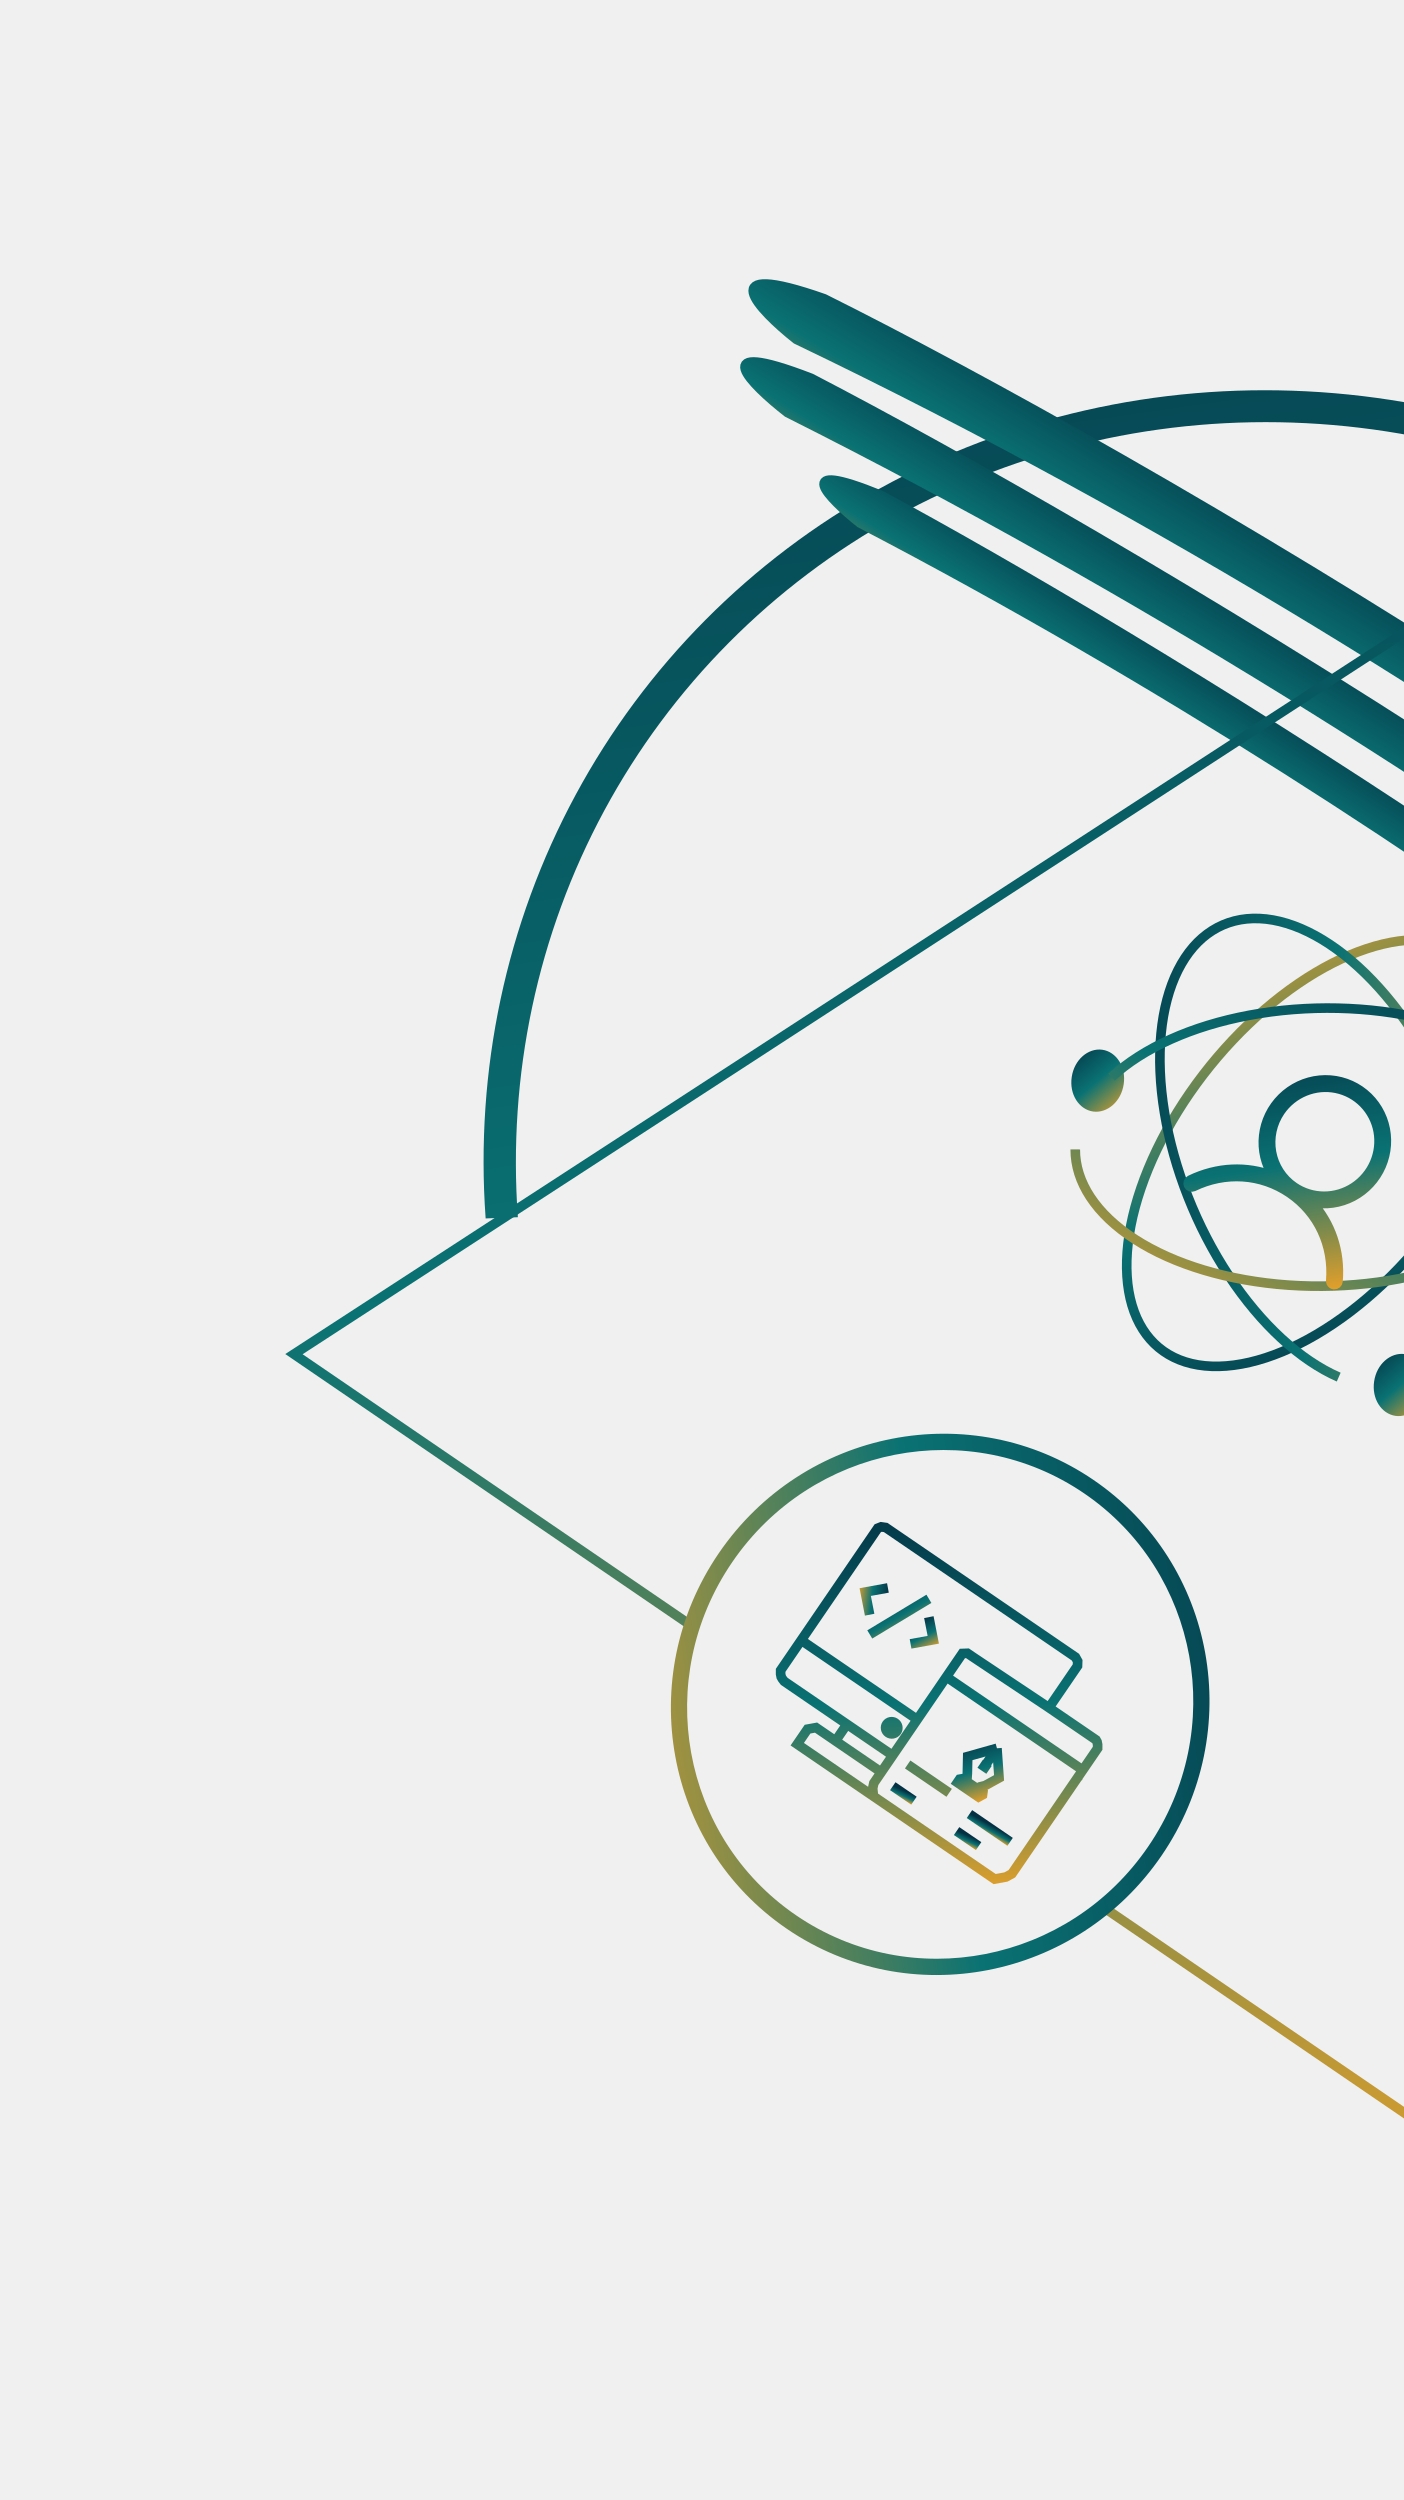
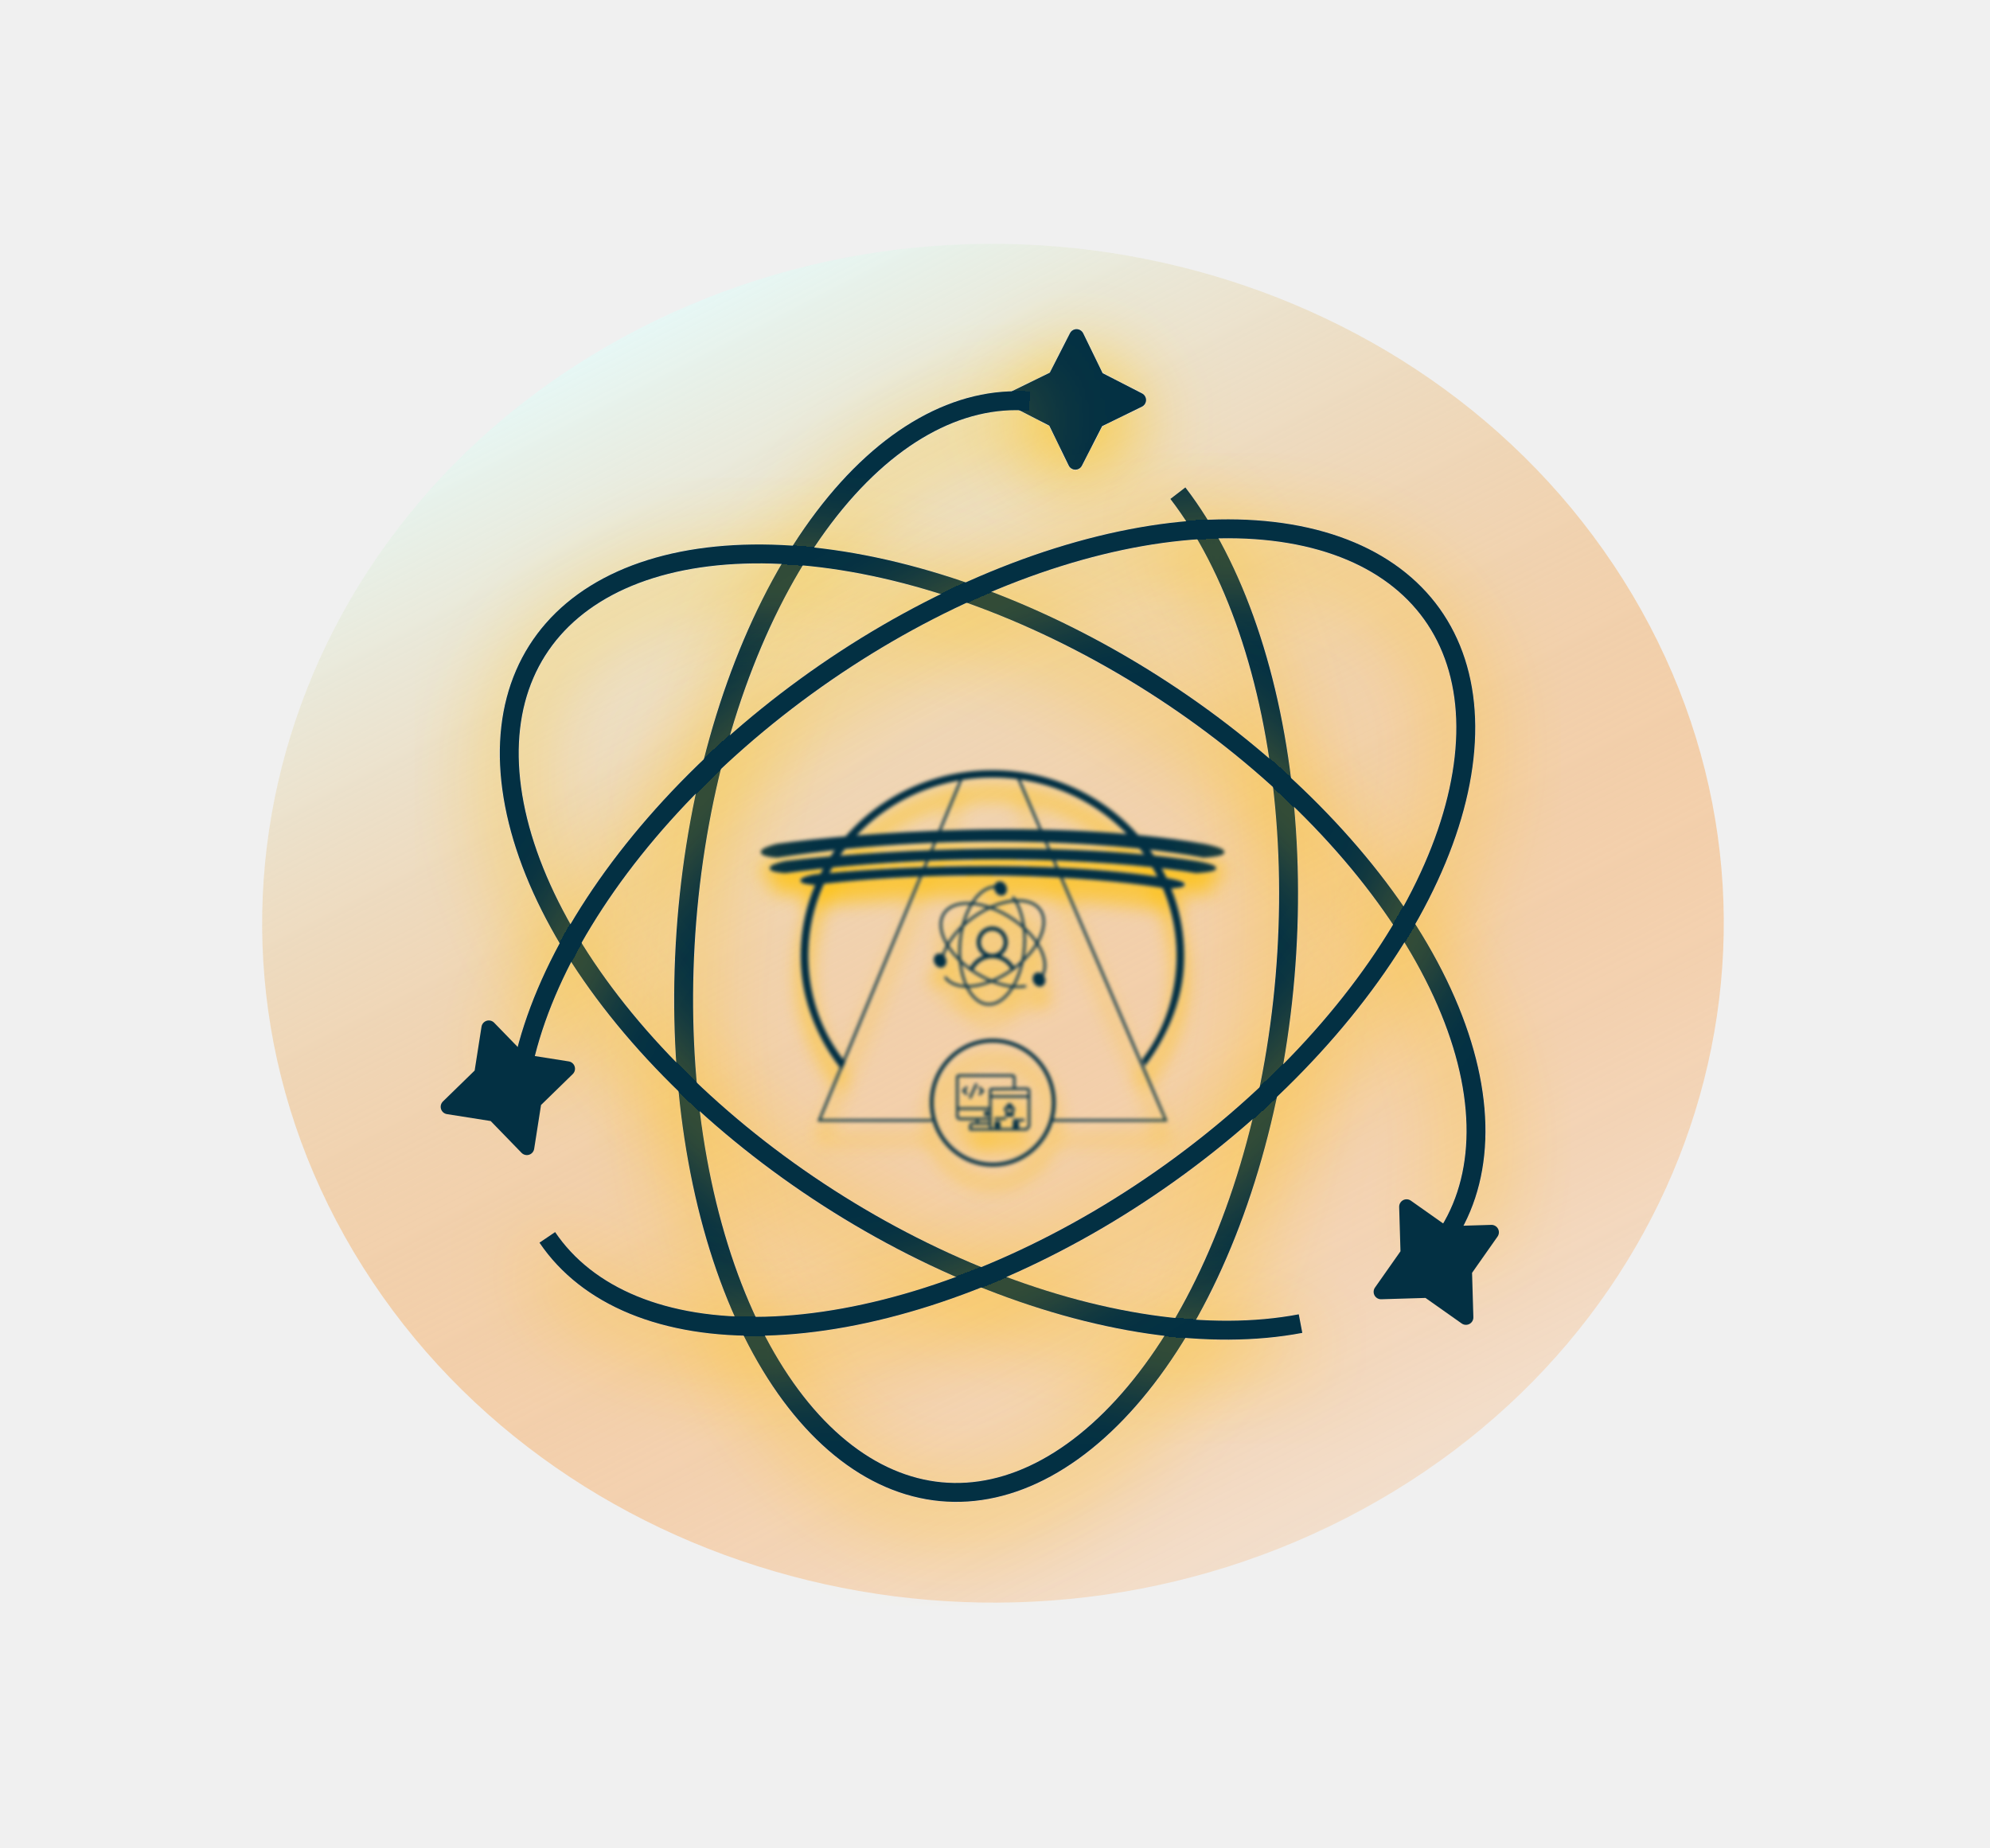
- <svg xmlns="http://www.w3.org/2000/svg" width="292" height="520" viewBox="0 0 292 520" fill="none">
-   <mask id="path-1-inside-1_199558_38307" fill="white">
-     <path d="M101.013 253.436C98.782 222.641 105.268 192.126 119.745 165.31C134.221 138.495 156.116 116.44 182.974 101.618C209.832 86.797 240.591 79.794 271.804 81.395C303.016 82.996 333.448 93.138 359.687 110.683C385.925 128.229 406.934 152.485 420.358 180.731C433.782 208.977 439.089 240.098 435.686 270.603C432.282 301.109 420.302 329.794 401.089 353.441C381.876 377.089 356.188 394.765 326.907 404.488L324.576 398.191C352.686 388.857 377.346 371.888 395.791 349.186C414.236 326.485 425.736 298.947 429.004 269.662C432.271 240.377 427.176 210.501 414.289 183.384C401.402 156.268 381.234 132.982 356.044 116.139C330.855 99.295 301.641 89.559 271.677 88.022C241.713 86.484 212.184 93.207 186.4 107.436C160.617 121.665 139.598 142.838 125.7 168.581C111.803 194.323 105.576 223.618 107.718 253.181L101.013 253.436Z" />
-   </mask>
-   <path d="M101.013 253.436C98.782 222.641 105.268 192.126 119.745 165.31C134.221 138.495 156.116 116.44 182.974 101.618C209.832 86.797 240.591 79.794 271.804 81.395C303.016 82.996 333.448 93.138 359.687 110.683C385.925 128.229 406.934 152.485 420.358 180.731C433.782 208.977 439.089 240.098 435.686 270.603C432.282 301.109 420.302 329.794 401.089 353.441C381.876 377.089 356.188 394.765 326.907 404.488L324.576 398.191C352.686 388.857 377.346 371.888 395.791 349.186C414.236 326.485 425.736 298.947 429.004 269.662C432.271 240.377 427.176 210.501 414.289 183.384C401.402 156.268 381.234 132.982 356.044 116.139C330.855 99.295 301.641 89.559 271.677 88.022C241.713 86.484 212.184 93.207 186.4 107.436C160.617 121.665 139.598 142.838 125.7 168.581C111.803 194.323 105.576 223.618 107.718 253.181L101.013 253.436Z" fill="url(#paint0_linear_199558_38307)" stroke="url(#paint1_linear_199558_38307)" stroke-width="4" mask="url(#path-1-inside-1_199558_38307)" />
-   <path d="M483.675 275.515C386.867 181.138 235.159 93.94 171.406 62.139C147.824 53.858 157.736 64.313 165.641 70.576C320.162 144.684 438.204 243.705 477.91 283.953C504.87 299.715 492.987 284.895 483.675 275.515Z" fill="url(#paint2_linear_199558_38307)" stroke="url(#paint3_linear_199558_38307)" stroke-width="2" />
-   <path d="M469.361 284.13C374.613 195.504 229.436 110.235 168.69 78.679C146.41 70.082 156.154 79.857 163.812 85.819C310.882 159.677 425.538 253.56 464.482 291.27C490.296 306.658 478.49 292.922 469.361 284.13Z" fill="url(#paint4_linear_199558_38307)" stroke="url(#paint5_linear_199558_38307)" stroke-width="2" />
-   <path d="M439.942 282.503C359.494 206.223 235.301 131.083 183.26 103.048C164.117 95.224 172.379 103.614 178.903 108.787C304.945 174.564 402.542 255.831 435.585 288.242C457.664 301.79 447.689 290.061 439.942 282.503Z" fill="url(#paint6_linear_199558_38307)" stroke="url(#paint7_linear_199558_38307)" stroke-width="2" />
-   <path d="M295.64 288.682C295.171 291.853 292.703 293.827 290.419 293.514C288.135 293.201 286.339 290.643 286.809 287.471C287.279 284.3 289.747 282.326 292.03 282.639C294.314 282.952 296.11 285.51 295.64 288.682Z" fill="url(#paint8_linear_199558_38307)" stroke="url(#paint9_linear_199558_38307)" stroke-width="2" />
-   <path d="M232.741 225.378C232.271 228.549 229.803 230.523 227.519 230.21C225.236 229.897 223.439 227.339 223.909 224.168C224.379 220.996 226.847 219.023 229.13 219.335C231.414 219.648 233.21 222.206 232.741 225.378Z" fill="url(#paint10_linear_199558_38307)" stroke="url(#paint11_linear_199558_38307)" stroke-width="2" />
-   <path d="M306.586 199.272C301.388 195.062 293.503 194.26 284.207 197.358C274.922 200.452 265.023 207.187 256.371 216.367C247.722 225.543 240.954 236.487 237.307 247.157C233.653 257.85 233.422 267.409 236.436 274.14C239.41 280.782 245.412 284.378 253.522 284.203C261.699 284.027 271.449 280.013 280.954 272.761C290.446 265.519 298.965 255.602 304.925 244.849C310.892 234.086 313.847 223.292 313.346 214.471" stroke="url(#paint12_linear_199558_38307)" stroke-width="2" />
-   <path d="M295.081 287.219C301.262 284.461 305.685 277.773 307.325 268.093C308.964 258.421 307.675 246.57 303.64 234.735C299.606 222.905 293.125 211.961 285.416 203.926C277.691 195.874 269.354 191.381 261.982 191.054C254.699 190.73 248.685 194.484 245.018 201.804C241.322 209.182 240.277 219.682 242.207 231.413C244.135 243.128 248.885 255.174 255.578 265.312C262.277 275.459 270.42 282.934 278.451 286.44" stroke="url(#paint13_linear_199558_38307)" stroke-width="2" />
-   <path d="M223.653 239.079C223.628 245.844 227.911 252.511 236.069 257.775C244.219 263.034 255.56 266.44 268.016 267.309C280.467 268.178 293.116 266.448 303.616 262.459C314.138 258.462 321.664 252.52 324.994 245.854C328.282 239.27 327.33 232.274 322.16 226.057C316.948 219.792 307.799 214.759 296.302 211.99C284.822 209.226 271.88 208.933 259.879 211.171C247.867 213.41 237.7 218.017 231.2 224.057" stroke="url(#paint14_linear_199558_38307)" stroke-width="2" />
-   <path d="M278.305 266.496C278.81 260.273 276.804 254.417 272.813 250.073C275.707 250.677 278.733 250.25 281.374 248.863C284.015 247.477 286.107 245.219 287.293 242.474C288.478 239.728 288.683 236.667 287.873 233.812C287.063 230.957 285.289 228.487 282.852 226.822C280.416 225.157 277.469 224.402 274.515 224.685C271.561 224.967 268.784 226.271 266.657 228.373C264.53 230.475 263.186 233.245 262.855 236.209C262.523 239.173 263.225 242.148 264.839 244.625C259.351 242.484 253.158 242.744 247.543 245.476C247.371 245.569 247.241 245.724 247.179 245.91C247.117 246.096 247.129 246.297 247.212 246.473C247.295 246.648 247.442 246.784 247.624 246.851C247.805 246.918 248.006 246.912 248.185 246.834C254.829 243.598 262.346 244.091 268.281 248.147C274.216 252.202 277.407 259.026 276.806 266.392C276.796 266.524 276.82 266.657 276.876 266.776C276.932 266.895 277.019 266.997 277.127 267.071C277.236 267.146 277.363 267.19 277.494 267.198C277.693 267.211 277.89 267.145 278.042 267.014C278.194 266.882 278.289 266.696 278.305 266.496ZM266.287 231.145C267.558 229.285 269.345 227.838 271.422 226.987C273.499 226.137 275.772 225.921 277.954 226.368C280.136 226.815 282.129 227.903 283.681 229.496C285.232 231.089 286.273 233.114 286.672 235.317C287.071 237.519 286.809 239.799 285.92 241.869C285.031 243.938 283.555 245.704 281.678 246.943C279.802 248.182 277.608 248.839 275.376 248.83C273.144 248.821 270.973 248.146 269.138 246.893C266.68 245.209 264.999 242.605 264.465 239.653C263.93 236.701 264.586 233.641 266.287 231.145Z" fill="url(#paint15_linear_199558_38307)" stroke="url(#paint16_linear_199558_38307)" stroke-width="2" />
-   <path d="M143.579 337.993L61.138 281.661L338.117 101.668L377.984 128.909L314.728 454.941L229.876 396.962" stroke="url(#paint17_linear_199558_38307)" stroke-width="2" />
-   <mask id="path-12-inside-2_199558_38307" fill="white">
-     <path d="M163.664 401.191C138.236 383.816 131.903 348.831 149.519 323.051C167.135 297.272 202.028 290.458 227.457 307.833C252.885 325.209 259.218 360.193 241.602 385.973C223.986 411.753 189.092 418.566 163.664 401.191ZM225.536 310.643C201.639 294.314 168.846 300.717 152.291 324.945C135.735 349.173 141.687 382.052 165.585 398.381C189.482 414.71 222.275 408.307 238.83 384.079C255.386 359.851 249.434 326.973 225.536 310.643Z" />
-   </mask>
-   <path d="M163.664 401.191C138.236 383.816 131.903 348.831 149.519 323.051C167.135 297.272 202.028 290.458 227.457 307.833C252.885 325.209 259.218 360.193 241.602 385.973C223.986 411.753 189.092 418.566 163.664 401.191ZM225.536 310.643C201.639 294.314 168.846 300.717 152.291 324.945C135.735 349.173 141.687 382.052 165.585 398.381C189.482 414.71 222.275 408.307 238.83 384.079C255.386 359.851 249.434 326.973 225.536 310.643Z" fill="url(#paint18_linear_199558_38307)" stroke="url(#paint19_linear_199558_38307)" stroke-width="4" mask="url(#path-12-inside-2_199558_38307)" />
-   <path d="M186.532 360.107C186.138 360.683 185.345 360.827 184.762 360.428C184.178 360.029 184.024 359.238 184.417 358.662C184.811 358.086 185.603 357.942 186.187 358.341C186.771 358.74 186.925 359.53 186.532 360.107Z" fill="url(#paint20_linear_199558_38307)" />
-   <path d="M171.645 333.1L171.997 333.341M181.685 373.629L176.223 369.897L165.828 362.794L167.492 360.36L167.967 359.664L168.852 359.504L169.737 359.343L173.789 362.112M181.685 373.629L204.766 389.4L206.88 390.845L209.24 390.417L210.481 389.735L213.333 385.562L219.867 375.999L224.263 369.565M181.685 373.629L181.517 371.984L181.759 370.874L183.303 368.613M224.263 369.565L225.214 368.174M224.263 369.565L224.677 369.338M225.214 368.174L226.64 366.088L227.947 364.175L228.303 363.653L228.307 362.891L228.192 362.302L227.959 361.888L225.492 360.202L222.673 358.276L219.326 355.989L218.445 355.387L218.18 355.206M225.214 368.174L196.848 348.791M218.18 355.206L217.916 355.025L202.293 344.605L201.236 343.883L200.175 343.923L199.581 344.792L196.848 348.791M218.18 355.206L224.121 346.512L224.156 345.516L223.689 344.686L221.398 343.121L184.928 318.201L184.223 317.719L183.281 317.585L182.572 317.866L182.097 318.562L171.997 333.341M171.997 333.341L166.651 341.166M185.327 364.895L176.165 358.635M176.165 358.635L163.128 349.726L162.718 349.191L162.484 348.776L162.37 348.188L162.374 347.425L162.611 347.078L166.651 341.166M176.165 358.635L173.789 362.112M173.789 362.112L183.303 368.613M183.303 368.613L190.076 358.702L190.788 357.659M190.788 357.659L166.651 341.166M190.788 357.659L196.848 348.791M188.794 367.009L197.427 372.908M186.532 360.107C186.138 360.683 185.345 360.827 184.762 360.428C184.178 360.029 184.024 359.238 184.417 358.662C184.811 358.086 185.603 357.942 186.187 358.341C186.771 358.74 186.925 359.53 186.532 360.107Z" stroke="url(#paint21_linear_199558_38307)" stroke-width="2" />
-   <path d="M201.646 377.327L210.102 383.106" stroke="url(#paint22_linear_199558_38307)" stroke-width="2" />
-   <path d="M185.695 371.533L190.099 374.543" stroke="url(#paint23_linear_199558_38307)" stroke-width="2" />
-   <path d="M198.969 380.865L203.55 383.995" stroke="url(#paint24_linear_199558_38307)" stroke-width="2" />
-   <path d="M203.542 373.78L199.137 370.77L199.374 370.422L199.612 370.074L200.202 369.967L203.55 372.255L204.431 372.857L204.369 373.325L203.955 373.552L203.542 373.78Z" fill="url(#paint25_linear_199558_38307)" />
-   <path d="M200.821 370.196L201.155 369.708L201.21 368.871L201.288 365.353L207.368 363.641M207.368 363.641L207.807 369.807L204.91 371.399L203.974 371.634L203.55 372.255M207.368 363.641L204.754 367.466L203.873 366.864L204.797 367.496L205.721 368.127M203.55 372.255L204.431 372.857L204.369 373.325L203.955 373.552L203.542 373.78L199.137 370.77L199.374 370.422L199.612 370.074L200.202 369.967L203.55 372.255Z" stroke="url(#paint26_linear_199558_38307)" stroke-width="2" />
-   <path d="M193.212 332.553L180.912 339.962" stroke="url(#paint27_linear_199558_38307)" stroke-width="2" />
-   <path d="M193.201 336.364L194.119 341.073L189.399 341.928" stroke="url(#paint28_linear_199558_38307)" stroke-width="2" />
-   <path d="M184.685 330.292L179.965 331.148L180.883 335.856" stroke="url(#paint29_linear_199558_38307)" stroke-width="2" />
+ <svg xmlns="http://www.w3.org/2000/svg" width="421" height="391" viewBox="0 0 421 391" fill="none">
+   <ellipse cx="152.085" cy="146.37" rx="152.085" ry="146.37" transform="matrix(0.889559 -0.45682 0.510909 0.859634 0 139)" fill="url(#paint0_linear_199663_56352)" />
+   <g filter="url(#filter0_df_199663_56352)">
+     <path d="M178.544 224.79L178.014 225.91C173.589 220.215 170.582 213.201 169.843 206.131C169.09 198.925 170.426 191.658 173.703 185.145C176.98 178.631 182.068 173.129 188.397 169.254C194.727 165.38 202.048 163.287 209.539 163.212C217.031 163.137 224.395 165.081 230.807 168.828C237.219 172.574 242.424 177.973 245.84 184.419C249.256 190.865 250.748 198.103 250.15 205.323C249.564 212.394 246.551 219.341 242.248 225.12L241.881 224.277C246.139 218.625 248.453 212.212 249.031 205.239C249.613 198.214 248.161 191.172 244.838 184.901C241.515 178.631 236.453 173.381 230.22 169.74C223.988 166.098 216.831 164.209 209.551 164.282C202.272 164.355 195.157 166.388 189.004 170.155C182.851 173.921 177.903 179.271 174.715 185.607C171.528 191.943 170.228 199.013 170.96 206.025C171.688 212.984 174.169 219.23 178.544 224.79Z" fill="#033043" stroke="#033043" stroke-width="0.5" />
+     <path d="M254.676 178.793C222.878 173.215 181.226 176.469 164.374 178.793C158.61 180.341 161.972 181.068 164.374 181.239C204.818 175.018 241.427 178.647 254.676 181.239C262.114 180.713 257.775 179.389 254.676 178.793Z" fill="#033043" stroke="#033043" stroke-width="0.5" />
+     <path d="M253.082 182.428C222.466 177.708 182.361 180.461 166.135 182.428C160.585 183.738 163.822 184.353 166.135 184.497C205.077 179.234 240.326 182.304 253.082 184.497C260.244 184.053 256.066 182.932 253.082 182.428Z" fill="#033043" stroke="#033043" stroke-width="0.5" />
+     <path d="M247.032 186.079C220.898 181.868 186.294 183.789 172.258 185.276C167.431 186.315 170.189 186.857 172.172 186.998C205.88 182.977 236.067 185.858 246.947 187.801C253.124 187.497 249.578 186.526 247.032 186.079Z" fill="#033043" stroke="#033043" stroke-width="0.5" />
+     <path d="M212.625 187.525C212.958 188.212 212.737 188.927 212.252 189.17C211.767 189.413 211.074 189.155 210.741 188.468C210.408 187.781 210.629 187.066 211.114 186.823C211.6 186.58 212.292 186.838 212.625 187.525Z" fill="#033043" stroke="#033043" stroke-width="0.5" />
+     <path d="M220.756 206.79C221.089 207.477 220.868 208.192 220.383 208.435C219.898 208.678 219.205 208.42 218.872 207.733C218.539 207.047 218.76 206.331 219.245 206.088C219.73 205.845 220.423 206.103 220.756 206.79Z" fill="#033043" stroke="#033043" stroke-width="0.5" />
+     <path d="M199.831 202.774C200.163 203.461 199.942 204.176 199.457 204.419C198.972 204.662 198.279 204.404 197.946 203.717C197.613 203.03 197.835 202.315 198.32 202.072C198.805 201.829 199.498 202.087 199.831 202.774Z" fill="#033043" stroke="#033043" stroke-width="0.5" />
+     <path d="M210.88 187.649C209.294 187.52 207.635 188.423 206.221 190.289C204.808 192.152 203.765 194.818 203.296 197.799C202.827 200.779 202.967 203.854 203.685 206.454C204.405 209.059 205.646 210.976 207.143 211.897C208.62 212.805 210.282 212.706 211.854 211.579C213.44 210.442 214.82 208.334 215.717 205.619C216.612 202.908 216.955 199.799 216.682 196.871C216.408 193.939 215.538 191.409 214.252 189.736" stroke="#033043" stroke-width="0.5" />
+     <path d="M220.45 206.566C221.295 205.19 221.267 203.276 220.287 201.143C219.308 199.013 217.459 196.847 215.071 195.054C212.683 193.261 209.933 191.975 207.332 191.428C204.726 190.88 202.481 191.119 200.987 192.047C199.511 192.964 198.833 194.514 199.095 196.452C199.36 198.406 200.567 200.62 202.527 202.676C204.484 204.73 207.041 206.468 209.725 207.567C212.411 208.667 215.021 209.044 217.074 208.653" stroke="#033043" stroke-width="0.5" />
+     <path d="M199.903 206.697C200.807 208.033 202.545 208.772 204.86 208.711C207.173 208.65 209.866 207.792 212.437 206.282C215.007 204.774 217.266 202.725 218.798 200.52C220.333 198.311 221.015 196.123 220.774 194.36C220.536 192.62 219.409 191.369 217.556 190.84C215.687 190.306 213.208 190.546 210.57 191.551C207.937 192.554 205.347 194.243 203.284 196.305C201.219 198.368 199.836 200.65 199.369 202.718" stroke="#033043" stroke-width="0.5" />
+     <path d="M214.361 204.742C213.623 203.444 212.438 202.558 211.066 202.238C211.718 201.967 212.257 201.474 212.591 200.843C212.925 200.213 213.033 199.484 212.897 198.782C212.761 198.079 212.389 197.446 211.845 196.991C211.301 196.537 210.618 196.288 209.914 196.288C209.209 196.288 208.526 196.537 207.982 196.991C207.438 197.446 207.066 198.079 206.93 198.782C206.794 199.484 206.902 200.213 207.236 200.843C207.57 201.474 208.109 201.967 208.761 202.238C207.39 202.557 206.204 203.444 205.466 204.742C205.444 204.784 205.44 204.832 205.452 204.877C205.465 204.922 205.495 204.96 205.535 204.984C205.575 205.007 205.622 205.014 205.667 205.003C205.712 204.992 205.75 204.964 205.775 204.924C206.649 203.387 208.197 202.47 209.914 202.47C211.63 202.47 213.178 203.387 214.052 204.924C214.068 204.952 214.09 204.975 214.117 204.991C214.145 205.006 214.175 205.015 214.207 205.015C214.238 205.015 214.269 205.007 214.296 204.99C214.337 204.966 214.367 204.927 214.379 204.88C214.392 204.833 214.385 204.784 214.361 204.742ZM207.23 199.379C207.23 198.84 207.388 198.313 207.683 197.864C207.977 197.416 208.396 197.066 208.887 196.86C209.377 196.653 209.917 196.599 210.437 196.705C210.958 196.81 211.436 197.07 211.811 197.451C212.186 197.832 212.442 198.318 212.545 198.847C212.649 199.376 212.596 199.925 212.393 200.423C212.189 200.921 211.846 201.347 211.404 201.647C210.963 201.946 210.444 202.106 209.914 202.106C209.202 202.105 208.52 201.818 208.017 201.307C207.514 200.795 207.231 200.102 207.23 199.379Z" fill="#033043" stroke="#033043" stroke-width="0.5" />
+     <mask id="path-13-inside-1_199663_56352" fill="white">
+       <path d="M210.026 246.839C202.672 246.839 196.711 240.781 196.711 233.308C196.711 225.835 202.672 219.777 210.026 219.777C217.379 219.777 223.34 225.835 223.34 233.308C223.34 240.781 217.379 246.839 210.026 246.839ZM210.026 220.591C203.115 220.591 197.513 226.285 197.513 233.308C197.513 240.331 203.115 246.025 210.026 246.025C216.936 246.025 222.538 240.331 222.538 233.308C222.538 226.285 216.936 220.591 210.026 220.591Z" />
+     </mask>
+     <path d="M210.026 246.839C202.672 246.839 196.711 240.781 196.711 233.308C196.711 225.835 202.672 219.777 210.026 219.777C217.379 219.777 223.34 225.835 223.34 233.308C223.34 240.781 217.379 246.839 210.026 246.839ZM210.026 220.591C203.115 220.591 197.513 226.285 197.513 233.308C197.513 240.331 203.115 246.025 210.026 246.025C216.936 246.025 222.538 240.331 222.538 233.308C222.538 226.285 216.936 220.591 210.026 220.591Z" fill="#033043" stroke="#033043" mask="url(#path-13-inside-1_199663_56352)" />
+     <path d="M208.998 235.632C208.998 235.799 208.861 235.935 208.693 235.935C208.524 235.935 208.387 235.799 208.387 235.632C208.387 235.465 208.524 235.33 208.693 235.33C208.861 235.33 208.998 235.465 208.998 235.632Z" fill="#033043" />
+     <path d="M202.426 232.306H202.528M209.864 238.959H208.285H205.279V238.253V238.052L205.432 237.901L205.585 237.749H206.756M209.864 238.959H216.539H217.15L217.558 238.556L217.711 238.253V237.044V234.272V232.407M209.864 238.959L209.61 238.657L209.508 238.405V237.749M217.711 232.407V232.003M217.711 232.407L217.762 232.306M217.711 232.003V231.399V230.844V230.693L217.609 230.542L217.507 230.441L217.405 230.39H216.692H215.876H214.908H214.654H214.577M217.711 232.003H209.508M214.577 230.39H214.501L210.017 230.441H209.712L209.508 230.592V230.844V232.003M214.577 230.39V227.87L214.45 227.669L214.246 227.568H213.584H203.037H202.833L202.63 227.669L202.528 227.82V228.022V232.306M202.528 232.306V234.574M209.406 236.741H206.756M206.756 236.741H202.986L202.833 236.691L202.731 236.641L202.63 236.54L202.528 236.389V236.288V234.574M206.756 236.741V237.749M206.756 237.749H209.508M209.508 237.749V234.876V234.574M209.508 234.574H202.528M209.508 234.574V232.003M210.374 236.691H212.87M208.998 235.632C208.998 235.799 208.861 235.935 208.693 235.935C208.524 235.935 208.387 235.799 208.387 235.632C208.387 235.465 208.524 235.33 208.693 235.33C208.861 235.33 208.998 235.465 208.998 235.632Z" stroke="#033043" stroke-width="0.5" />
+     <path d="M214.297 236.995H216.742" stroke="#033043" stroke-width="0.5" />
+     <path d="M210.373 238.003H211.647" stroke="#033043" stroke-width="1.5" />
+     <path d="M214.246 238.055H215.571" stroke="#033043" stroke-width="1.5" />
+     <path d="M214.193 236.038H212.919V235.937V235.836L213.021 235.735H213.989H214.244L214.295 235.836L214.244 235.937L214.193 236.038Z" fill="#033043" />
+     <path d="M213.174 235.697V235.555L213.072 235.383L212.613 234.677L213.581 233.518M213.581 233.518L214.498 234.677L214.142 235.383L213.989 235.555V235.735M213.581 233.518V234.626H213.327H213.594H213.861M213.989 235.735H214.244L214.295 235.836L214.244 235.937L214.193 236.038H212.919V235.937V235.836L213.021 235.735H213.989Z" stroke="#033043" stroke-width="0.5" />
+     <path d="M206.604 229.286L205.178 232.411" stroke="#033043" stroke-width="0.5" />
+     <path d="M207.115 230.04L207.93 230.846L207.115 231.653" stroke="#033043" stroke-width="0.5" />
+     <path d="M204.619 229.99L203.804 230.797L204.619 231.603" stroke="#033043" stroke-width="0.5" />
+     <path d="M197.157 237.062H173.316L203.673 164.093H215.201L246.649 237.062H222.112" stroke="#033043" stroke-width="0.5" />
+   </g>
+   <g filter="url(#filter1_d_199663_56352)">
+     <path d="M242.217 85.478C242.062 85.725 241.841 85.923 241.579 86.051L233.164 90.171L228.894 98.526C228.762 98.785 228.56 99.003 228.311 99.154C228.062 99.305 227.776 99.384 227.485 99.381C227.194 99.378 226.91 99.294 226.664 99.138C226.418 98.982 226.22 98.761 226.092 98.499L221.984 90.063L213.649 85.784C213.39 85.651 213.173 85.449 213.022 85.199C212.871 84.95 212.793 84.663 212.796 84.371C212.799 84.079 212.882 83.794 213.038 83.548C213.193 83.301 213.414 83.103 213.676 82.975L222.091 78.857L226.361 70.502C226.493 70.243 226.695 70.025 226.944 69.874C227.193 69.723 227.479 69.644 227.77 69.647C228.061 69.65 228.345 69.734 228.591 69.89C228.837 70.046 229.035 70.267 229.163 70.529L233.271 78.963L241.606 83.242C241.865 83.375 242.082 83.577 242.233 83.827C242.384 84.076 242.462 84.363 242.459 84.655C242.456 84.946 242.372 85.231 242.217 85.478Z" fill="#033043" />
+   </g>
+   <g filter="url(#filter2_d_199663_56352)">
+     <path d="M217.737 84.904C202.898 83.693 187.437 92.144 174.303 109.475C161.184 126.785 151.503 151.528 147.154 179.178C142.806 206.816 144.103 235.343 150.766 259.466C157.442 283.638 168.971 301.48 182.934 310.069C196.73 318.555 212.265 317.617 226.915 307.111C241.674 296.527 254.49 276.939 262.806 251.752C271.111 226.597 274.296 197.761 271.76 170.597C269.223 143.407 261.145 119.912 249.19 104.352" stroke="#033043" stroke-width="4" />
+   </g>
+   <g filter="url(#filter3_d_199663_56352)">
+     <path d="M306.616 260.593C314.513 247.728 314.223 229.875 305.122 210.067C296.029 190.275 278.864 170.171 256.71 153.541C234.564 136.917 209.049 124.978 184.914 119.905C160.736 114.822 139.847 117.021 125.914 125.681C112.133 134.246 105.806 148.728 108.253 166.788C110.718 184.975 121.941 205.539 140.12 224.615C158.277 243.667 182.003 259.792 206.898 269.987C231.814 280.192 256.05 283.7 275.139 280.064" stroke="#033043" stroke-width="4" />
+   </g>
+   <g filter="url(#filter4_d_199663_56352)">
+     <path d="M115.786 261.821C124.236 274.315 140.456 281.175 161.96 280.606C183.446 280.037 208.437 272.073 232.287 258.073C256.128 244.077 277.088 225.071 291.303 204.61C305.544 184.112 311.903 163.77 309.656 147.331C307.433 131.071 296.897 119.394 279.628 114.462C262.238 109.495 239.205 111.739 214.736 121.059C190.297 130.368 166.275 146.035 147.136 165.159C127.98 184.3 115.136 205.48 110.792 224.718" stroke="#033043" stroke-width="4" />
+   </g>
+   <path d="M121.599 226.52C121.528 226.803 121.38 227.061 121.172 227.264L114.46 233.809L113.008 243.081C112.963 243.369 112.839 243.639 112.649 243.861C112.46 244.082 112.213 244.246 111.935 244.334C111.658 244.422 111.362 244.432 111.079 244.36C110.797 244.289 110.54 244.141 110.337 243.932L103.806 237.201L94.555 235.74C94.267 235.695 93.998 235.571 93.777 235.381C93.556 235.191 93.392 234.943 93.304 234.665C93.216 234.387 93.207 234.09 93.277 233.807C93.348 233.524 93.496 233.267 93.705 233.063L100.417 226.52L101.869 217.248C101.914 216.96 102.038 216.69 102.228 216.468C102.417 216.247 102.664 216.083 102.942 215.995C103.219 215.907 103.515 215.898 103.798 215.969C104.08 216.04 104.337 216.188 104.54 216.398L111.07 223.126L120.322 224.587C120.609 224.632 120.879 224.756 121.1 224.946C121.32 225.136 121.484 225.384 121.572 225.662C121.661 225.94 121.67 226.237 121.599 226.52Z" fill="#033043" />
+   <path d="M310.041 280.322C309.751 280.305 309.471 280.206 309.233 280.038L301.576 274.634L292.216 274.913C291.925 274.922 291.637 274.85 291.385 274.704C291.133 274.558 290.927 274.345 290.789 274.088C290.651 273.831 290.588 273.541 290.605 273.249C290.623 272.958 290.721 272.678 290.889 272.439L296.283 264.764L296.006 255.381C295.998 255.09 296.07 254.801 296.215 254.549C296.361 254.296 296.574 254.089 296.83 253.951C297.086 253.813 297.376 253.749 297.667 253.766C297.957 253.784 298.237 253.882 298.475 254.05L306.13 259.455L315.49 259.176C315.781 259.167 316.069 259.24 316.321 259.386C316.572 259.532 316.779 259.745 316.917 260.002C317.055 260.259 317.118 260.549 317.101 260.84C317.083 261.131 316.985 261.412 316.817 261.65L311.425 269.324L311.701 278.707C311.71 278.999 311.638 279.287 311.492 279.54C311.347 279.793 311.134 280 310.877 280.138C310.621 280.276 310.332 280.34 310.041 280.322Z" fill="#033043" />
  <defs>
-     <linearGradient id="paint0_linear_199558_38307" x1="224.597" y1="-22.853" x2="302.304" y2="516.822" gradientUnits="userSpaceOnUse">
-       <stop stop-color="#033043" />
-       <stop offset="0.5" stop-color="#0A7273" />
-       <stop offset="1" stop-color="#FDA521" />
-     </linearGradient>
-     <linearGradient id="paint1_linear_199558_38307" x1="224.597" y1="-22.853" x2="302.304" y2="516.822" gradientUnits="userSpaceOnUse">
-       <stop stop-color="#033043" />
-       <stop offset="0.5" stop-color="#0A7273" />
-       <stop offset="1" stop-color="#FDA521" />
-     </linearGradient>
-     <linearGradient id="paint2_linear_199558_38307" x1="150.417" y1="29.31" x2="123.415" y2="73.771" gradientUnits="userSpaceOnUse">
-       <stop stop-color="#033043" />
-       <stop offset="0.5" stop-color="#0A7273" />
-       <stop offset="1" stop-color="#FDA521" />
-     </linearGradient>
-     <linearGradient id="paint3_linear_199558_38307" x1="150.417" y1="29.31" x2="123.415" y2="73.771" gradientUnits="userSpaceOnUse">
-       <stop stop-color="#033043" />
-       <stop offset="0.5" stop-color="#0A7273" />
-       <stop offset="1" stop-color="#FDA521" />
-     </linearGradient>
-     <linearGradient id="paint4_linear_199558_38307" x1="147.476" y1="48.54" x2="124.377" y2="86.024" gradientUnits="userSpaceOnUse">
-       <stop stop-color="#033043" />
-       <stop offset="0.5" stop-color="#0A7273" />
-       <stop offset="1" stop-color="#FDA521" />
-     </linearGradient>
-     <linearGradient id="paint5_linear_199558_38307" x1="147.476" y1="48.54" x2="124.377" y2="86.024" gradientUnits="userSpaceOnUse">
-       <stop stop-color="#033043" />
-       <stop offset="0.5" stop-color="#0A7273" />
-       <stop offset="1" stop-color="#FDA521" />
-     </linearGradient>
-     <linearGradient id="paint6_linear_199558_38307" x1="165.436" y1="77.464" x2="145.854" y2="108.384" gradientUnits="userSpaceOnUse">
-       <stop stop-color="#033043" />
-       <stop offset="0.5" stop-color="#0A7273" />
-       <stop offset="1" stop-color="#FDA521" />
-     </linearGradient>
-     <linearGradient id="paint7_linear_199558_38307" x1="165.436" y1="77.464" x2="145.854" y2="108.384" gradientUnits="userSpaceOnUse">
-       <stop stop-color="#033043" />
-       <stop offset="0.5" stop-color="#0A7273" />
-       <stop offset="1" stop-color="#FDA521" />
-     </linearGradient>
-     <linearGradient id="paint8_linear_199558_38307" x1="286.372" y1="279.494" x2="298.881" y2="294.198" gradientUnits="userSpaceOnUse">
-       <stop stop-color="#033043" />
-       <stop offset="0.5" stop-color="#0A7273" />
-       <stop offset="1" stop-color="#FDA521" />
-     </linearGradient>
-     <linearGradient id="paint9_linear_199558_38307" x1="286.372" y1="279.494" x2="298.881" y2="294.198" gradientUnits="userSpaceOnUse">
-       <stop stop-color="#033043" />
-       <stop offset="0.5" stop-color="#0A7273" />
-       <stop offset="1" stop-color="#FDA521" />
-     </linearGradient>
-     <linearGradient id="paint10_linear_199558_38307" x1="223.472" y1="216.19" x2="235.981" y2="230.894" gradientUnits="userSpaceOnUse">
-       <stop stop-color="#033043" />
-       <stop offset="0.5" stop-color="#0A7273" />
-       <stop offset="1" stop-color="#FDA521" />
-     </linearGradient>
-     <linearGradient id="paint11_linear_199558_38307" x1="223.472" y1="216.19" x2="235.981" y2="230.894" gradientUnits="userSpaceOnUse">
-       <stop stop-color="#033043" />
-       <stop offset="0.5" stop-color="#0A7273" />
-       <stop offset="1" stop-color="#FDA521" />
-     </linearGradient>
-     <linearGradient id="paint12_linear_199558_38307" x1="264.684" y1="308.281" x2="218.194" y2="199.53" gradientUnits="userSpaceOnUse">
-       <stop stop-color="#033043" />
-       <stop offset="0.5" stop-color="#0A7273" />
-       <stop offset="1" stop-color="#FDA521" />
-     </linearGradient>
-     <linearGradient id="paint13_linear_199558_38307" x1="218.489" y1="200.956" x2="336.247" y2="211.086" gradientUnits="userSpaceOnUse">
-       <stop stop-color="#033043" />
-       <stop offset="0.5" stop-color="#0A7273" />
-       <stop offset="1" stop-color="#FDA521" />
-     </linearGradient>
-     <linearGradient id="paint14_linear_199558_38307" x1="333.839" y1="201.94" x2="277.722" y2="307.341" gradientUnits="userSpaceOnUse">
-       <stop stop-color="#033043" />
-       <stop offset="0.5" stop-color="#0A7273" />
-       <stop offset="1" stop-color="#FDA521" />
-     </linearGradient>
-     <linearGradient id="paint15_linear_199558_38307" x1="267.832" y1="211.976" x2="276.704" y2="271.688" gradientUnits="userSpaceOnUse">
-       <stop stop-color="#033043" />
-       <stop offset="0.5" stop-color="#0A7273" />
-       <stop offset="1" stop-color="#FDA521" />
-     </linearGradient>
-     <linearGradient id="paint16_linear_199558_38307" x1="267.832" y1="211.976" x2="276.704" y2="271.688" gradientUnits="userSpaceOnUse">
-       <stop stop-color="#033043" />
-       <stop offset="0.5" stop-color="#0A7273" />
-       <stop offset="1" stop-color="#FDA521" />
-     </linearGradient>
-     <linearGradient id="paint17_linear_199558_38307" x1="237.019" y1="-5.73" x2="315.267" y2="488.387" gradientUnits="userSpaceOnUse">
-       <stop stop-color="#033043" />
-       <stop offset="0.5" stop-color="#0A7273" />
-       <stop offset="1" stop-color="#FDA521" />
-     </linearGradient>
-     <linearGradient id="paint18_linear_199558_38307" x1="286.568" y1="340.679" x2="105.184" y2="368.813" gradientUnits="userSpaceOnUse">
-       <stop stop-color="#033043" />
-       <stop offset="0.5" stop-color="#0A7273" />
-       <stop offset="1" stop-color="#FDA521" />
-     </linearGradient>
-     <linearGradient id="paint19_linear_199558_38307" x1="286.568" y1="340.679" x2="105.184" y2="368.813" gradientUnits="userSpaceOnUse">
-       <stop stop-color="#033043" />
-       <stop offset="0.5" stop-color="#0A7273" />
-       <stop offset="1" stop-color="#FDA521" />
-     </linearGradient>
-     <linearGradient id="paint20_linear_199558_38307" x1="182.678" y1="310.682" x2="183.935" y2="398.461" gradientUnits="userSpaceOnUse">
-       <stop stop-color="#033043" />
-       <stop offset="0.5" stop-color="#0A7273" />
-       <stop offset="1" stop-color="#FDA521" />
-     </linearGradient>
-     <linearGradient id="paint21_linear_199558_38307" x1="182.678" y1="310.682" x2="183.935" y2="398.461" gradientUnits="userSpaceOnUse">
-       <stop stop-color="#033043" />
-       <stop offset="0.5" stop-color="#0A7273" />
-       <stop offset="1" stop-color="#FDA521" />
-     </linearGradient>
-     <linearGradient id="paint22_linear_199558_38307" x1="201.238" y1="376.923" x2="200.147" y2="378.887" gradientUnits="userSpaceOnUse">
-       <stop stop-color="#033043" />
-       <stop offset="0.5" stop-color="#0A7273" />
-       <stop offset="1" stop-color="#FDA521" />
-     </linearGradient>
-     <linearGradient id="paint23_linear_199558_38307" x1="185.511" y1="371.282" x2="184.599" y2="373.307" gradientUnits="userSpaceOnUse">
-       <stop stop-color="#033043" />
-       <stop offset="0.5" stop-color="#0A7273" />
-       <stop offset="1" stop-color="#FDA521" />
-     </linearGradient>
-     <linearGradient id="paint24_linear_199558_38307" x1="198.775" y1="380.607" x2="197.849" y2="382.629" gradientUnits="userSpaceOnUse">
-       <stop stop-color="#033043" />
-       <stop offset="0.5" stop-color="#0A7273" />
-       <stop offset="1" stop-color="#FDA521" />
-     </linearGradient>
-     <linearGradient id="paint25_linear_199558_38307" x1="204.278" y1="360.206" x2="208.676" y2="374.245" gradientUnits="userSpaceOnUse">
-       <stop stop-color="#033043" />
-       <stop offset="0.5" stop-color="#0A7273" />
-       <stop offset="1" stop-color="#FDA521" />
-     </linearGradient>
-     <linearGradient id="paint26_linear_199558_38307" x1="204.278" y1="360.206" x2="208.676" y2="374.245" gradientUnits="userSpaceOnUse">
-       <stop stop-color="#033043" />
-       <stop offset="0.5" stop-color="#0A7273" />
-       <stop offset="1" stop-color="#FDA521" />
-     </linearGradient>
-     <linearGradient id="paint27_linear_199558_38307" x1="188.771" y1="327.877" x2="195.151" y2="338.947" gradientUnits="userSpaceOnUse">
-       <stop stop-color="#033043" />
-       <stop offset="0.5" stop-color="#0A7273" />
-       <stop offset="1" stop-color="#FDA521" />
-     </linearGradient>
-     <linearGradient id="paint28_linear_199558_38307" x1="193.44" y1="335.681" x2="196.754" y2="342.017" gradientUnits="userSpaceOnUse">
-       <stop stop-color="#033043" />
-       <stop offset="0.5" stop-color="#0A7273" />
-       <stop offset="1" stop-color="#FDA521" />
-     </linearGradient>
-     <linearGradient id="paint29_linear_199558_38307" x1="185.235" y1="329.821" x2="178.128" y2="329.037" gradientUnits="userSpaceOnUse">
-       <stop stop-color="#033043" />
-       <stop offset="0.5" stop-color="#0A7273" />
-       <stop offset="1" stop-color="#FDA521" />
+     <filter id="filter0_df_199663_56352" x="156.941" y="162.26" width="106.092" height="92.579" filterUnits="userSpaceOnUse" color-interpolation-filters="sRGB">
+       <feFlood flood-opacity="0" result="BackgroundImageFix" />
+       <feColorMatrix in="SourceAlpha" type="matrix" values="0 0 0 0 0 0 0 0 0 0 0 0 0 0 0 0 0 0 127 0" result="hardAlpha" />
+       <feOffset dy="4" />
+       <feGaussianBlur stdDeviation="2" />
+       <feComposite in2="hardAlpha" operator="out" />
+       <feColorMatrix type="matrix" values="0 0 0 0 1 0 0 0 0 0.757 0 0 0 0 0.027 0 0 0 1 0" />
+       <feBlend mode="normal" in2="BackgroundImageFix" result="effect1_dropShadow_199663_56352" />
+       <feBlend mode="normal" in="SourceGraphic" in2="effect1_dropShadow_199663_56352" result="shape" />
+       <feGaussianBlur stdDeviation="0.35" result="effect2_foregroundBlur_199663_56352" />
+     </filter>
+     <filter id="filter1_d_199663_56352" x="194.795" y="55.647" width="65.664" height="65.734" filterUnits="userSpaceOnUse" color-interpolation-filters="sRGB">
+       <feFlood flood-opacity="0" result="BackgroundImageFix" />
+       <feColorMatrix in="SourceAlpha" type="matrix" values="0 0 0 0 0 0 0 0 0 0 0 0 0 0 0 0 0 0 127 0" result="hardAlpha" />
+       <feOffset dy="4" />
+       <feGaussianBlur stdDeviation="9" />
+       <feComposite in2="hardAlpha" operator="out" />
+       <feColorMatrix type="matrix" values="0 0 0 0 1 0 0 0 0 0.757 0 0 0 0 0.027 0 0 0 1 0" />
+       <feBlend mode="normal" in2="BackgroundImageFix" result="effect1_dropShadow_199663_56352" />
+       <feBlend mode="normal" in="SourceGraphic" in2="effect1_dropShadow_199663_56352" result="shape" />
+     </filter>
+     <filter id="filter2_d_199663_56352" x="124.627" y="68.79" width="167.982" height="270.999" filterUnits="userSpaceOnUse" color-interpolation-filters="sRGB">
+       <feFlood flood-opacity="0" result="BackgroundImageFix" />
+       <feColorMatrix in="SourceAlpha" type="matrix" values="0 0 0 0 0 0 0 0 0 0 0 0 0 0 0 0 0 0 127 0" result="hardAlpha" />
+       <feOffset dy="4" />
+       <feGaussianBlur stdDeviation="9" />
+       <feComposite in2="hardAlpha" operator="out" />
+       <feColorMatrix type="matrix" values="0 0 0 0 1 0 0 0 0 0.757 0 0 0 0 0.027 0 0 0 1 0" />
+       <feBlend mode="normal" in2="BackgroundImageFix" result="effect1_dropShadow_199663_56352" />
+       <feBlend mode="normal" in="SourceGraphic" in2="effect1_dropShadow_199663_56352" result="shape" />
+     </filter>
+     <filter id="filter3_d_199663_56352" x="87.752" y="101.196" width="244.496" height="204.277" filterUnits="userSpaceOnUse" color-interpolation-filters="sRGB">
+       <feFlood flood-opacity="0" result="BackgroundImageFix" />
+       <feColorMatrix in="SourceAlpha" type="matrix" values="0 0 0 0 0 0 0 0 0 0 0 0 0 0 0 0 0 0 127 0" result="hardAlpha" />
+       <feOffset dy="4" />
+       <feGaussianBlur stdDeviation="9" />
+       <feComposite in2="hardAlpha" operator="out" />
+       <feColorMatrix type="matrix" values="0 0 0 0 1 0 0 0 0 0.757 0 0 0 0 0.027 0 0 0 1 0" />
+       <feBlend mode="normal" in2="BackgroundImageFix" result="effect1_dropShadow_199663_56352" />
+       <feBlend mode="normal" in="SourceGraphic" in2="effect1_dropShadow_199663_56352" result="shape" />
+     </filter>
+     <filter id="filter4_d_199663_56352" x="90.857" y="95.876" width="239.227" height="208.777" filterUnits="userSpaceOnUse" color-interpolation-filters="sRGB">
+       <feFlood flood-opacity="0" result="BackgroundImageFix" />
+       <feColorMatrix in="SourceAlpha" type="matrix" values="0 0 0 0 0 0 0 0 0 0 0 0 0 0 0 0 0 0 127 0" result="hardAlpha" />
+       <feOffset dy="4" />
+       <feGaussianBlur stdDeviation="9" />
+       <feComposite in2="hardAlpha" operator="out" />
+       <feColorMatrix type="matrix" values="0 0 0 0 1 0 0 0 0 0.757 0 0 0 0 0.027 0 0 0 1 0" />
+       <feBlend mode="normal" in2="BackgroundImageFix" result="effect1_dropShadow_199663_56352" />
+       <feBlend mode="normal" in="SourceGraphic" in2="effect1_dropShadow_199663_56352" result="shape" />
+     </filter>
+     <linearGradient id="paint0_linear_199663_56352" x1="152.085" y1="0" x2="152.085" y2="292.741" gradientUnits="userSpaceOnUse">
+       <stop stop-color="#E6F7F5" />
+       <stop offset="1" stop-color="#FF7B00" stop-opacity="0.15" />
    </linearGradient>
  </defs>
</svg>
